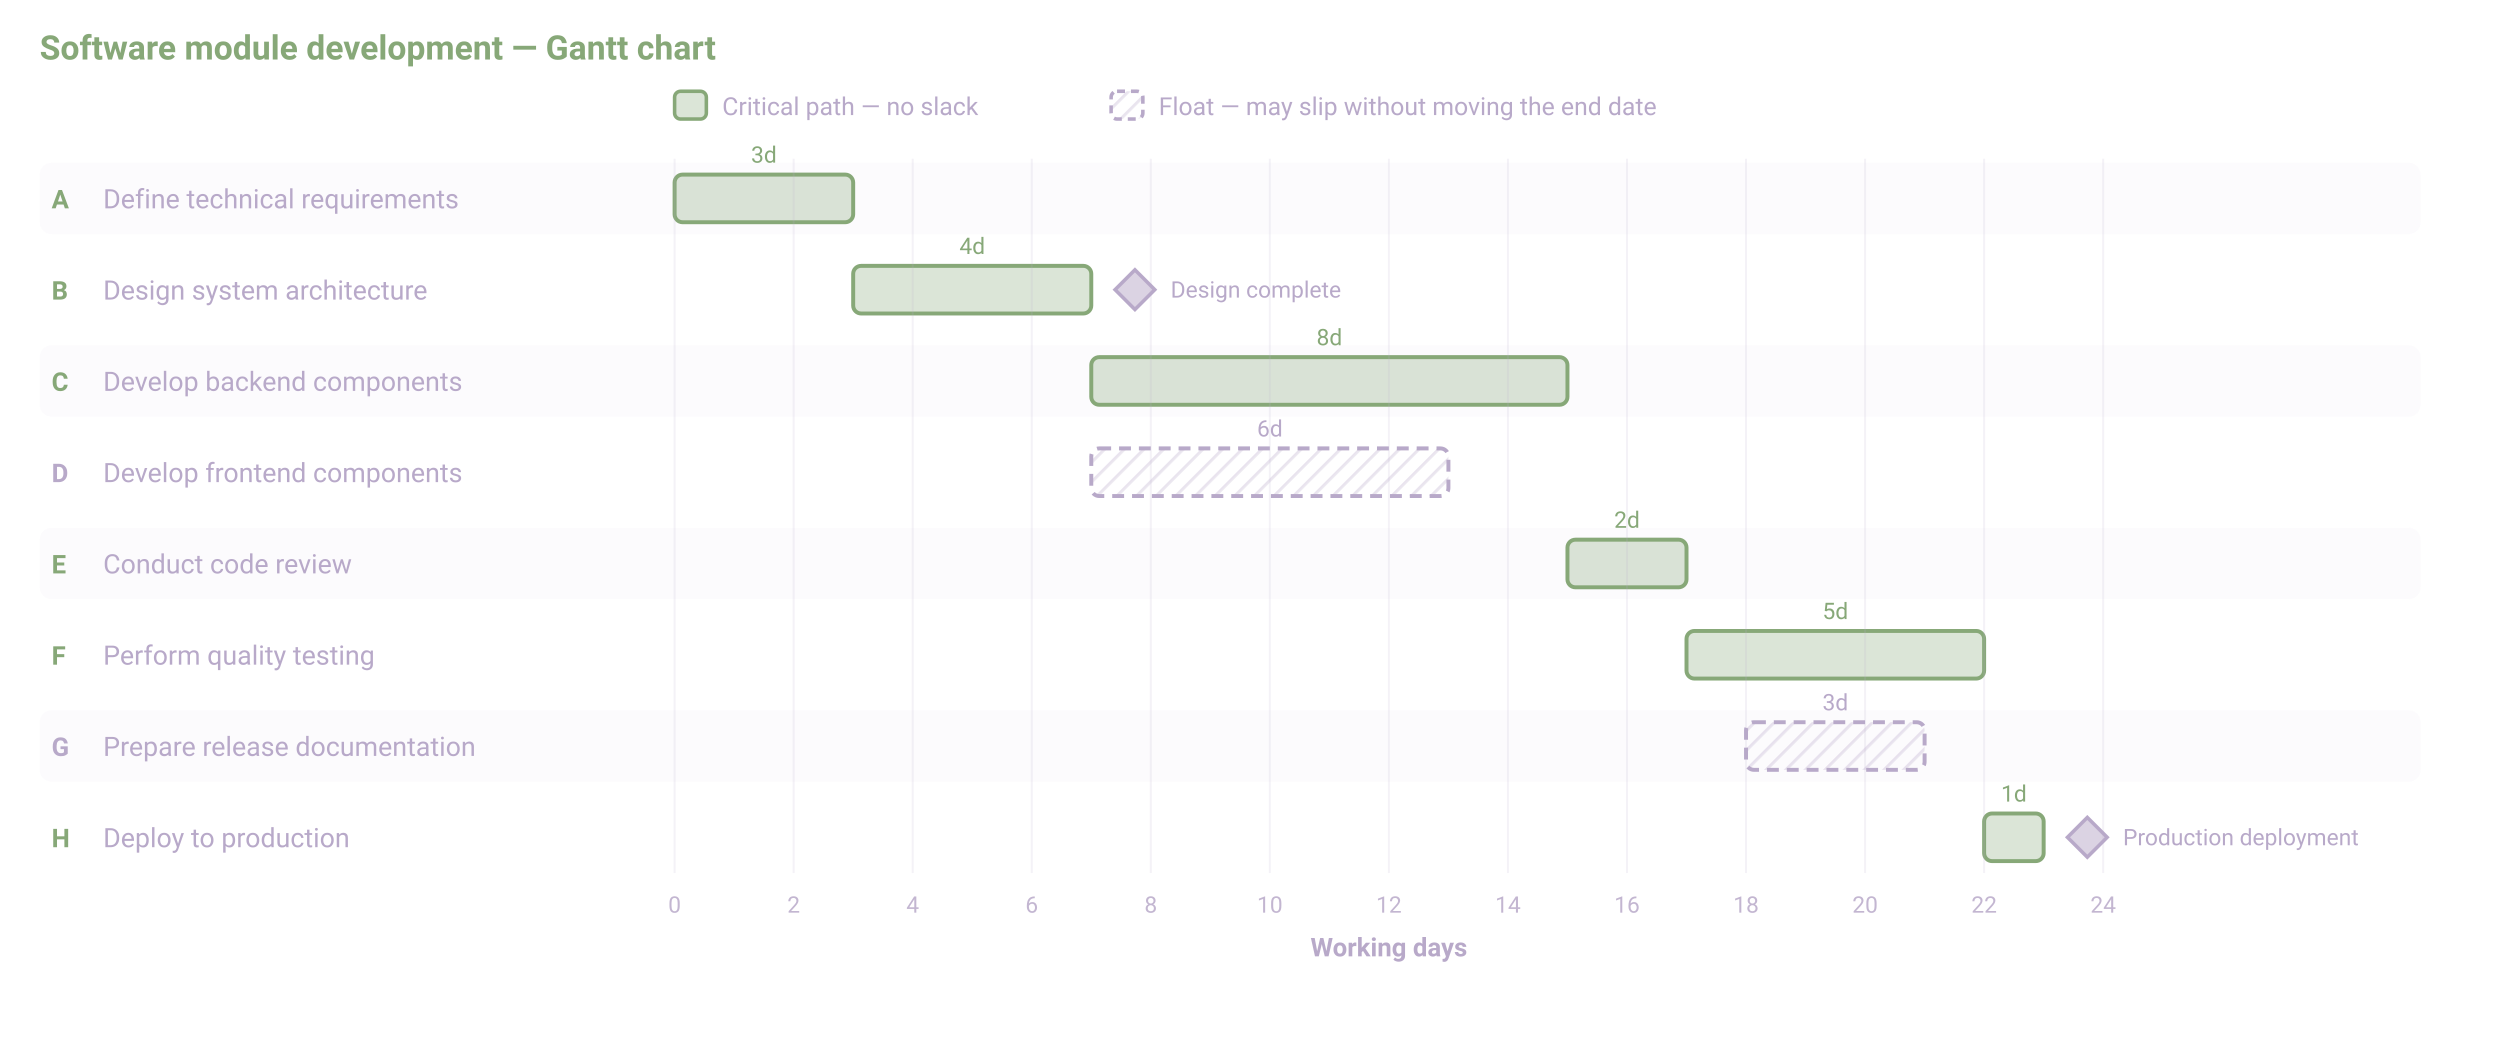
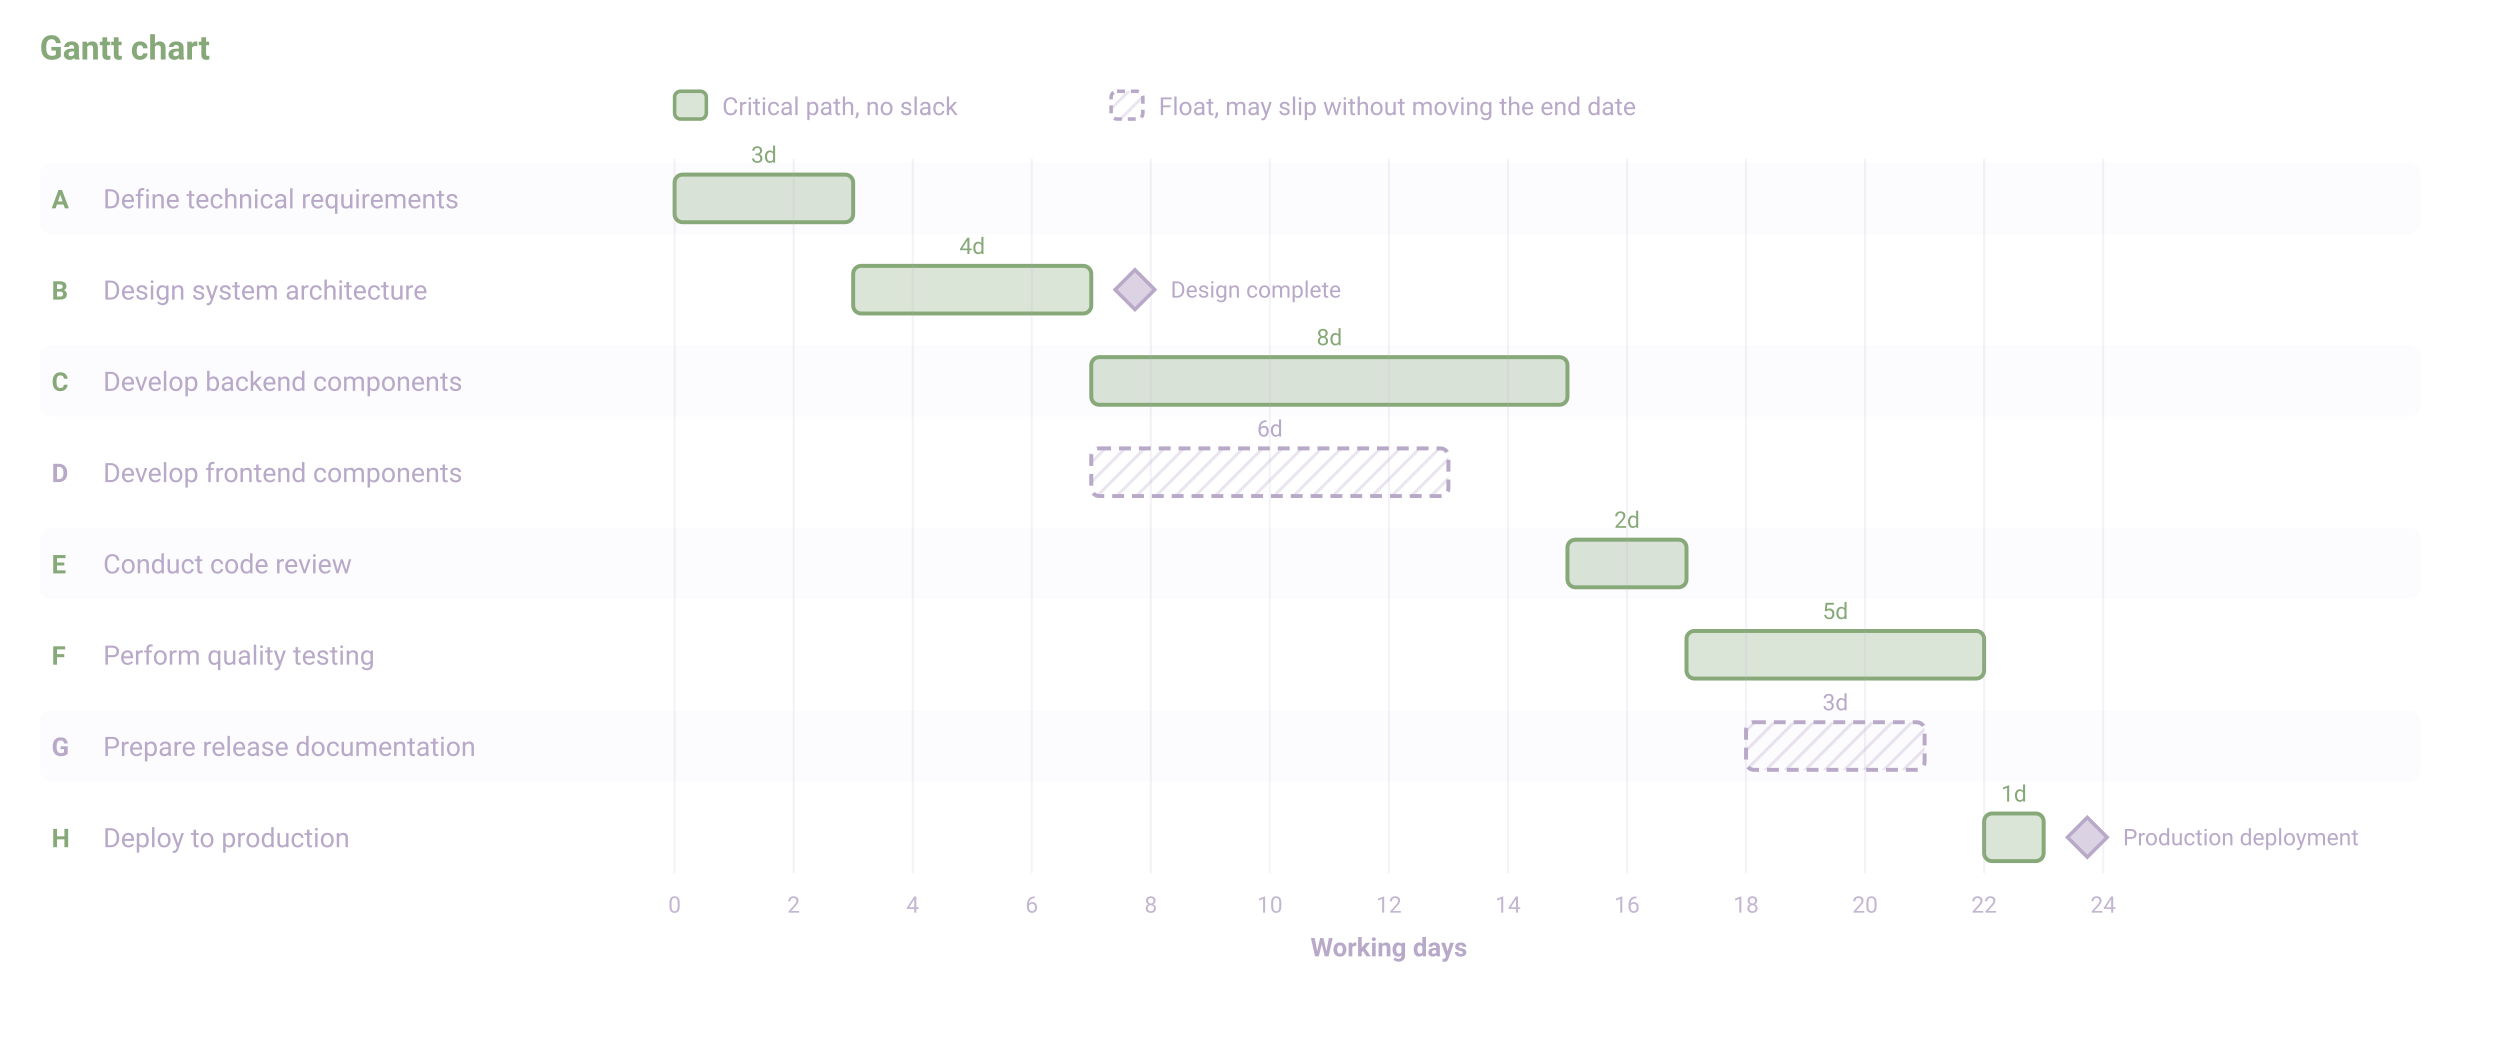
<svg xmlns="http://www.w3.org/2000/svg" width="1260" height="530" viewBox="0 0 1260 530" role="img" aria-labelledby="t d">
  <style>
 text{font-family:'Segoe UI',system-ui,-apple-system,Roboto,Arial,sans-serif}
 .ttl{font-size:17px;font-weight:600;fill:#87A878}
 .ax{font-size:12px;fill:#B8A9C9;fill-opacity:.85}
 .axn{font-size:13px;font-weight:600;fill:#B8A9C9}
 .lg{font-size:12.5px;fill:#B8A9C9}
 .note{font-size:12.5px;fill:#B8A9C9;fill-opacity:.85}
</style>
-   <text class="ttl" x="20" y="30">Software module development — Gantt chart</text>
+   <text class="ttl" x="20" y="30">Gantt chart</text>
  <defs>
    <pattern id="hatch" width="7" height="7" patternTransform="rotate(45)" patternUnits="userSpaceOnUse">
      <line x1="0" y1="0" x2="0" y2="7" stroke="#B8A9C9" stroke-width="3" />
    </pattern>
  </defs>
  <rect x="20" y="82" width="1200" height="36" rx="6" fill="#B8A9C9" fill-opacity="0.05" />
  <text x="26" y="105" font-size="13" font-weight="600" fill="#87A878">A</text>
  <text x="52" y="105" font-size="13.5" fill="#B8A9C9">Define technical requirements</text>
  <rect x="340" y="88" width="90" height="24" rx="4" fill="#87A878" fill-opacity=".30" stroke="#87A878" stroke-width="2" />
  <text x="385" y="82" text-anchor="middle" font-size="11.5" fill="#87A878">3d</text>
  <rect x="20" y="128" width="1200" height="36" rx="6" fill="#B8A9C9" fill-opacity="0" />
  <text x="26" y="151" font-size="13" font-weight="600" fill="#87A878">B</text>
  <text x="52" y="151" font-size="13.5" fill="#B8A9C9">Design system architecture</text>
  <rect x="430" y="134" width="120" height="24" rx="4" fill="#87A878" fill-opacity=".30" stroke="#87A878" stroke-width="2" />
  <text x="490" y="128" text-anchor="middle" font-size="11.5" fill="#87A878">4d</text>
  <path d="M562 146 l10 -10 l10 10 l-10 10 Z" fill="#B8A9C9" fill-opacity=".5" stroke="#B8A9C9" stroke-width="1.8" />
  <text x="590" y="150" font-size="11.5" fill="#B8A9C9">Design complete</text>
  <rect x="20" y="174" width="1200" height="36" rx="6" fill="#B8A9C9" fill-opacity="0.05" />
  <text x="26" y="197" font-size="13" font-weight="600" fill="#87A878">C</text>
  <text x="52" y="197" font-size="13.5" fill="#B8A9C9">Develop backend components</text>
  <rect x="550" y="180" width="240" height="24" rx="4" fill="#87A878" fill-opacity=".30" stroke="#87A878" stroke-width="2" />
  <text x="670" y="174" text-anchor="middle" font-size="11.5" fill="#87A878">8d</text>
  <rect x="20" y="220" width="1200" height="36" rx="6" fill="#B8A9C9" fill-opacity="0" />
  <text x="26" y="243" font-size="13" font-weight="600" fill="#B8A9C9">D</text>
  <text x="52" y="243" font-size="13.5" fill="#B8A9C9">Develop frontend components</text>
  <rect x="550" y="226" width="180" height="24" rx="4" fill="url(#hatch)" fill-opacity=".30" stroke="#B8A9C9" stroke-width="2" stroke-dasharray="6 4" />
  <text x="640" y="220" text-anchor="middle" font-size="11.5" fill="#B8A9C9">6d</text>
  <rect x="20" y="266" width="1200" height="36" rx="6" fill="#B8A9C9" fill-opacity="0.05" />
  <text x="26" y="289" font-size="13" font-weight="600" fill="#87A878">E</text>
  <text x="52" y="289" font-size="13.5" fill="#B8A9C9">Conduct code review</text>
  <rect x="790" y="272" width="60" height="24" rx="4" fill="#87A878" fill-opacity=".30" stroke="#87A878" stroke-width="2" />
  <text x="820" y="266" text-anchor="middle" font-size="11.5" fill="#87A878">2d</text>
  <rect x="20" y="312" width="1200" height="36" rx="6" fill="#B8A9C9" fill-opacity="0" />
  <text x="26" y="335" font-size="13" font-weight="600" fill="#87A878">F</text>
  <text x="52" y="335" font-size="13.5" fill="#B8A9C9">Perform quality testing</text>
  <rect x="850" y="318" width="150" height="24" rx="4" fill="#87A878" fill-opacity=".30" stroke="#87A878" stroke-width="2" />
  <text x="925" y="312" text-anchor="middle" font-size="11.5" fill="#87A878">5d</text>
  <rect x="20" y="358" width="1200" height="36" rx="6" fill="#B8A9C9" fill-opacity="0.05" />
  <text x="26" y="381" font-size="13" font-weight="600" fill="#B8A9C9">G</text>
  <text x="52" y="381" font-size="13.5" fill="#B8A9C9">Prepare release documentation</text>
  <rect x="880" y="364" width="90" height="24" rx="4" fill="url(#hatch)" fill-opacity=".30" stroke="#B8A9C9" stroke-width="2" stroke-dasharray="6 4" />
  <text x="925" y="358" text-anchor="middle" font-size="11.5" fill="#B8A9C9">3d</text>
  <rect x="20" y="404" width="1200" height="36" rx="6" fill="#B8A9C9" fill-opacity="0" />
  <text x="26" y="427" font-size="13" font-weight="600" fill="#87A878">H</text>
  <text x="52" y="427" font-size="13.5" fill="#B8A9C9">Deploy to production</text>
  <rect x="1000" y="410" width="30" height="24" rx="4" fill="#87A878" fill-opacity=".30" stroke="#87A878" stroke-width="2" />
  <text x="1015" y="404" text-anchor="middle" font-size="11.5" fill="#87A878">1d</text>
  <path d="M1042 422 l10 -10 l10 10 l-10 10 Z" fill="#B8A9C9" fill-opacity=".5" stroke="#B8A9C9" stroke-width="1.8" />
  <text x="1070" y="426" font-size="11.5" fill="#B8A9C9">Production deployment</text>
  <line x1="340" y1="80" x2="340" y2="440" stroke="#B8A9C9" stroke-width="1" stroke-opacity=".16" />
  <text x="340" y="460" text-anchor="middle" font-size="11.5" fill="#B8A9C9" fill-opacity=".85">0</text>
  <line x1="400" y1="80" x2="400" y2="440" stroke="#B8A9C9" stroke-width="1" stroke-opacity=".16" />
  <text x="400" y="460" text-anchor="middle" font-size="11.5" fill="#B8A9C9" fill-opacity=".85">2</text>
  <line x1="460" y1="80" x2="460" y2="440" stroke="#B8A9C9" stroke-width="1" stroke-opacity=".16" />
  <text x="460" y="460" text-anchor="middle" font-size="11.5" fill="#B8A9C9" fill-opacity=".85">4</text>
  <line x1="520" y1="80" x2="520" y2="440" stroke="#B8A9C9" stroke-width="1" stroke-opacity=".16" />
  <text x="520" y="460" text-anchor="middle" font-size="11.5" fill="#B8A9C9" fill-opacity=".85">6</text>
  <line x1="580" y1="80" x2="580" y2="440" stroke="#B8A9C9" stroke-width="1" stroke-opacity=".16" />
  <text x="580" y="460" text-anchor="middle" font-size="11.5" fill="#B8A9C9" fill-opacity=".85">8</text>
  <line x1="640" y1="80" x2="640" y2="440" stroke="#B8A9C9" stroke-width="1" stroke-opacity=".16" />
  <text x="640" y="460" text-anchor="middle" font-size="11.5" fill="#B8A9C9" fill-opacity=".85">10</text>
  <line x1="700" y1="80" x2="700" y2="440" stroke="#B8A9C9" stroke-width="1" stroke-opacity=".16" />
  <text x="700" y="460" text-anchor="middle" font-size="11.5" fill="#B8A9C9" fill-opacity=".85">12</text>
  <line x1="760" y1="80" x2="760" y2="440" stroke="#B8A9C9" stroke-width="1" stroke-opacity=".16" />
  <text x="760" y="460" text-anchor="middle" font-size="11.5" fill="#B8A9C9" fill-opacity=".85">14</text>
  <line x1="820" y1="80" x2="820" y2="440" stroke="#B8A9C9" stroke-width="1" stroke-opacity=".16" />
  <text x="820" y="460" text-anchor="middle" font-size="11.5" fill="#B8A9C9" fill-opacity=".85">16</text>
  <line x1="880" y1="80" x2="880" y2="440" stroke="#B8A9C9" stroke-width="1" stroke-opacity=".16" />
  <text x="880" y="460" text-anchor="middle" font-size="11.5" fill="#B8A9C9" fill-opacity=".85">18</text>
  <line x1="940" y1="80" x2="940" y2="440" stroke="#B8A9C9" stroke-width="1" stroke-opacity=".16" />
  <text x="940" y="460" text-anchor="middle" font-size="11.5" fill="#B8A9C9" fill-opacity=".85">20</text>
  <line x1="1000" y1="80" x2="1000" y2="440" stroke="#B8A9C9" stroke-width="1" stroke-opacity=".16" />
  <text x="1000" y="460" text-anchor="middle" font-size="11.5" fill="#B8A9C9" fill-opacity=".85">22</text>
  <line x1="1060" y1="80" x2="1060" y2="440" stroke="#B8A9C9" stroke-width="1" stroke-opacity=".16" />
  <text x="1060" y="460" text-anchor="middle" font-size="11.5" fill="#B8A9C9" fill-opacity=".85">24</text>
  <text x="700" y="482" text-anchor="middle" font-size="13" font-weight="600" fill="#B8A9C9">Working days</text>
  <rect x="340" y="46" width="16" height="14" rx="3" fill="#87A878" fill-opacity=".30" stroke="#87A878" stroke-width="1.8" />
-   <text class="lg" x="364" y="58" fill="#87A878">Critical path — no slack</text>
+   <text class="lg" x="364" y="58" fill="#87A878">Critical path, no slack</text>
  <rect x="560" y="46" width="16" height="14" rx="3" fill="url(#hatch)" fill-opacity=".30" stroke="#B8A9C9" stroke-width="1.8" stroke-dasharray="4 3" />
-   <text class="lg" x="584" y="58">Float — may slip without moving the end date</text>
+   <text class="lg" x="584" y="58">Float, may slip without moving the end date</text>
</svg>
